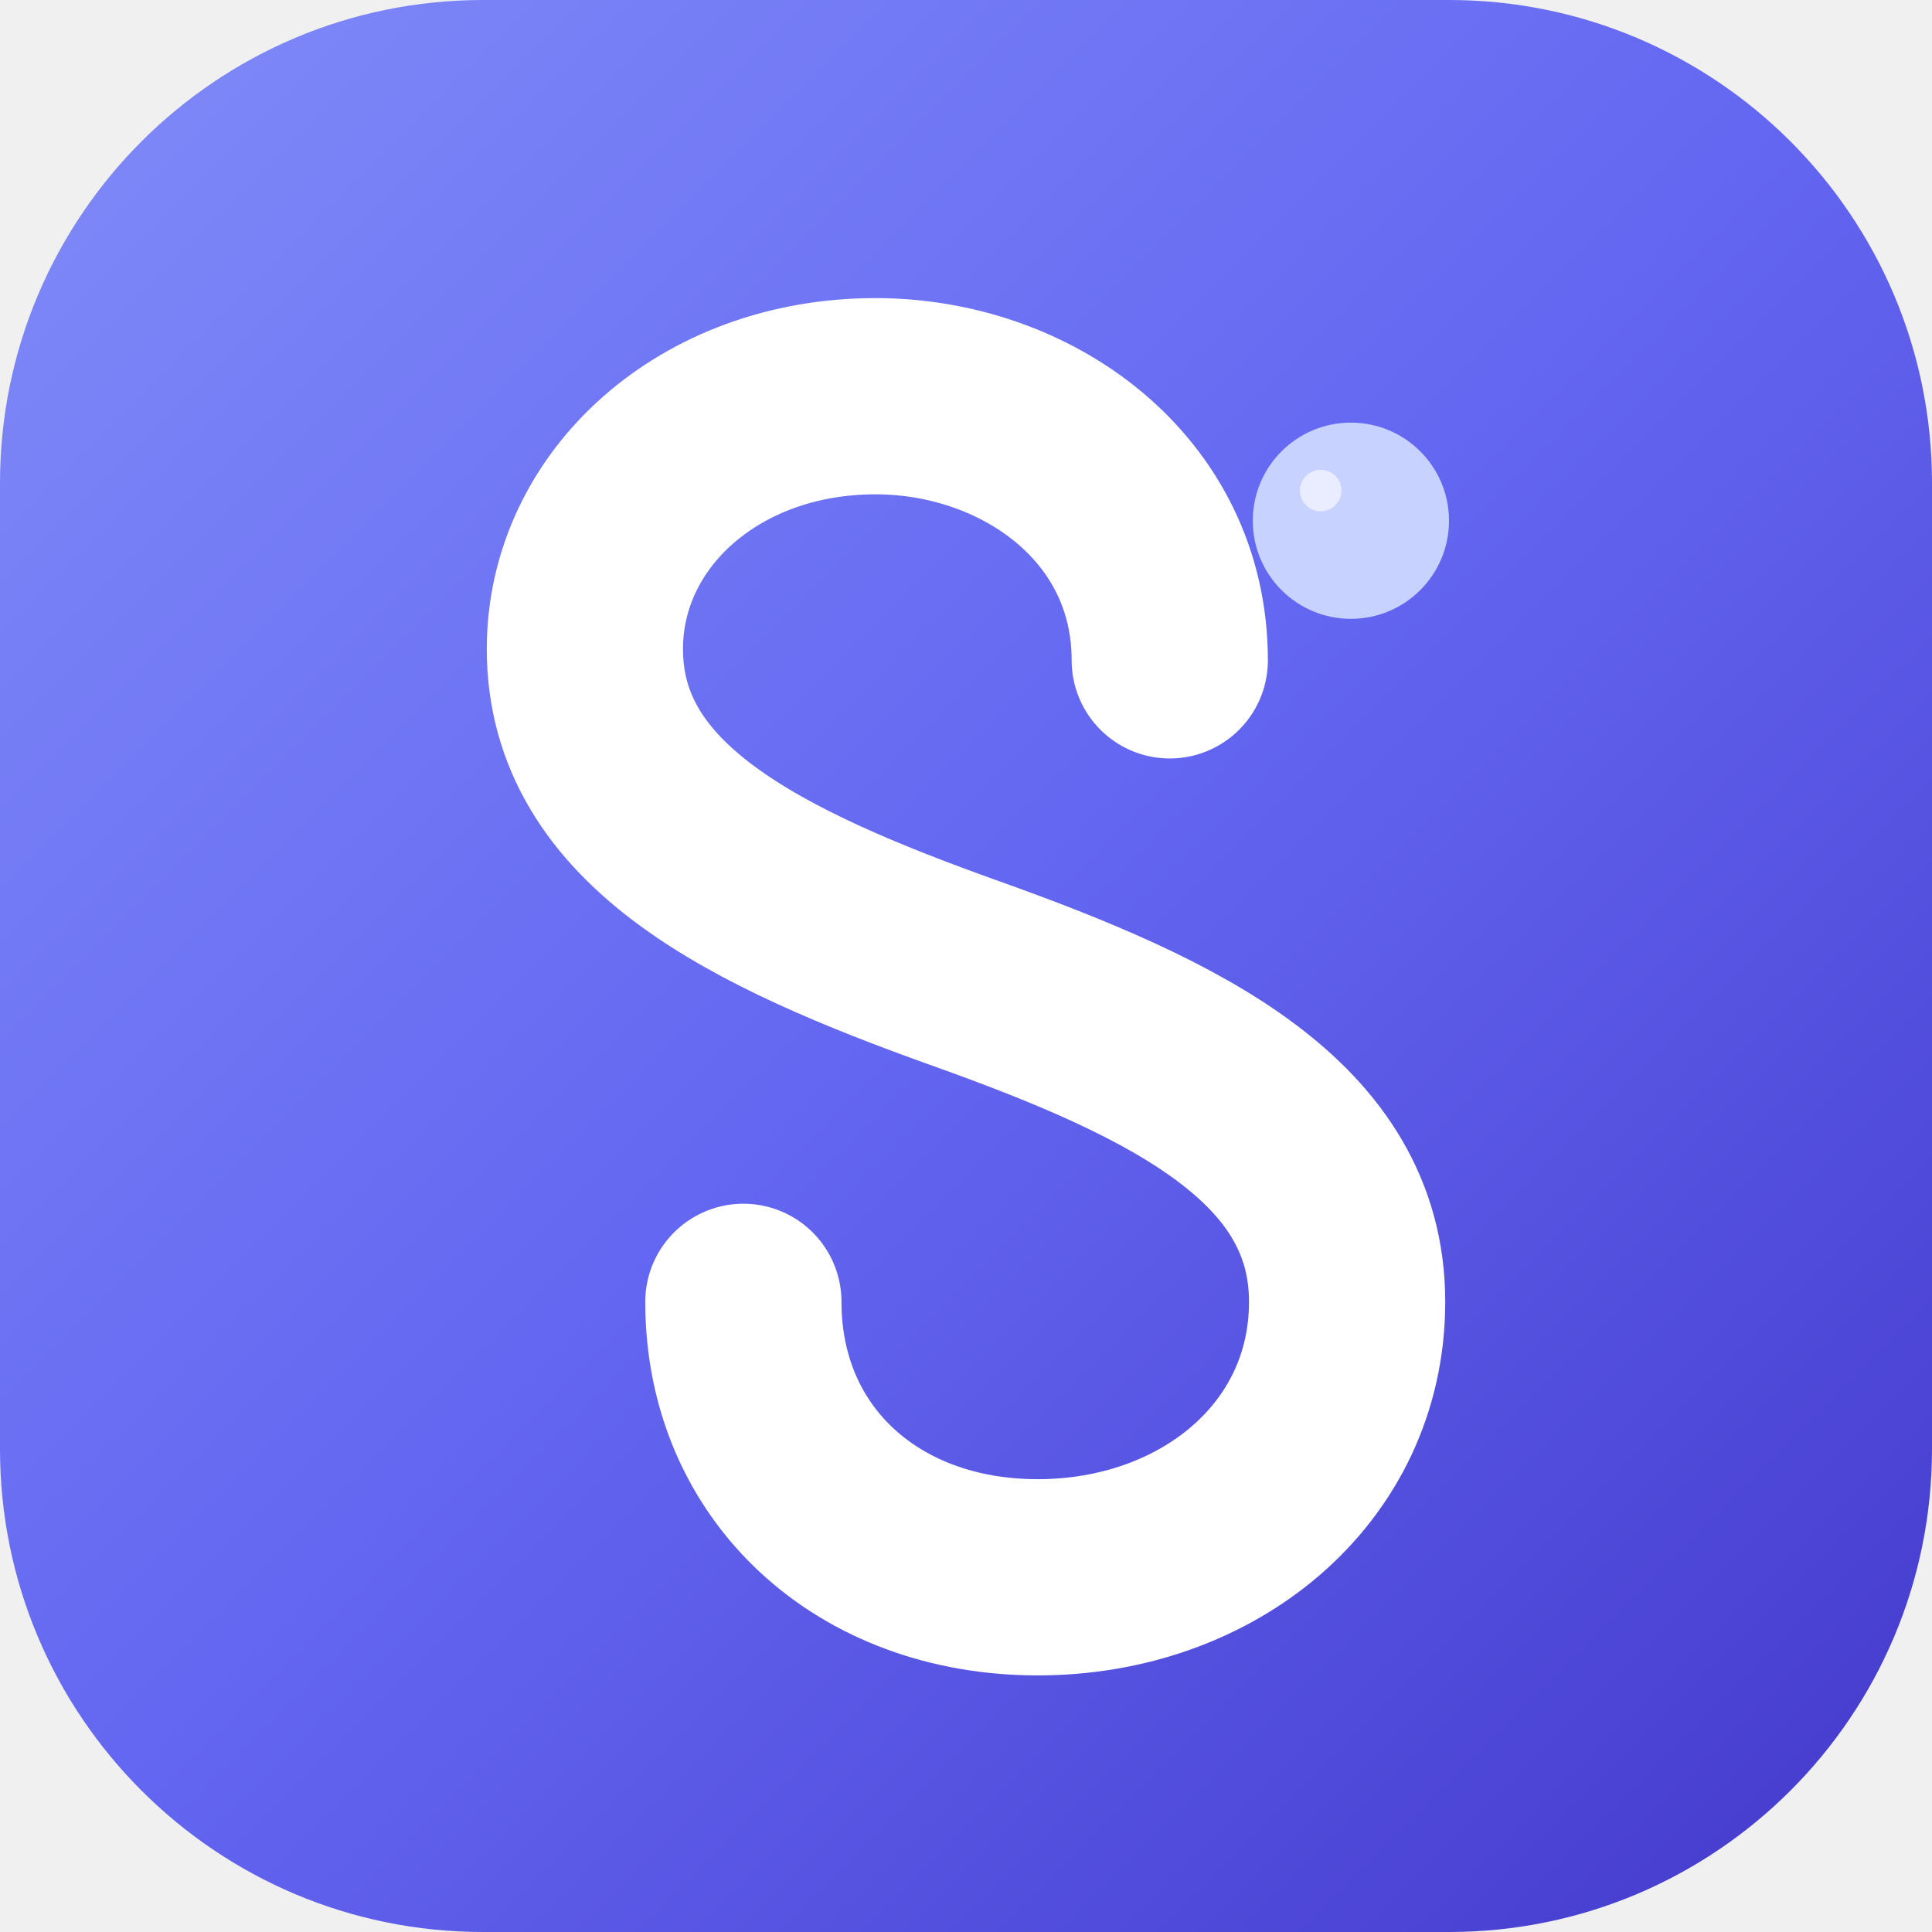
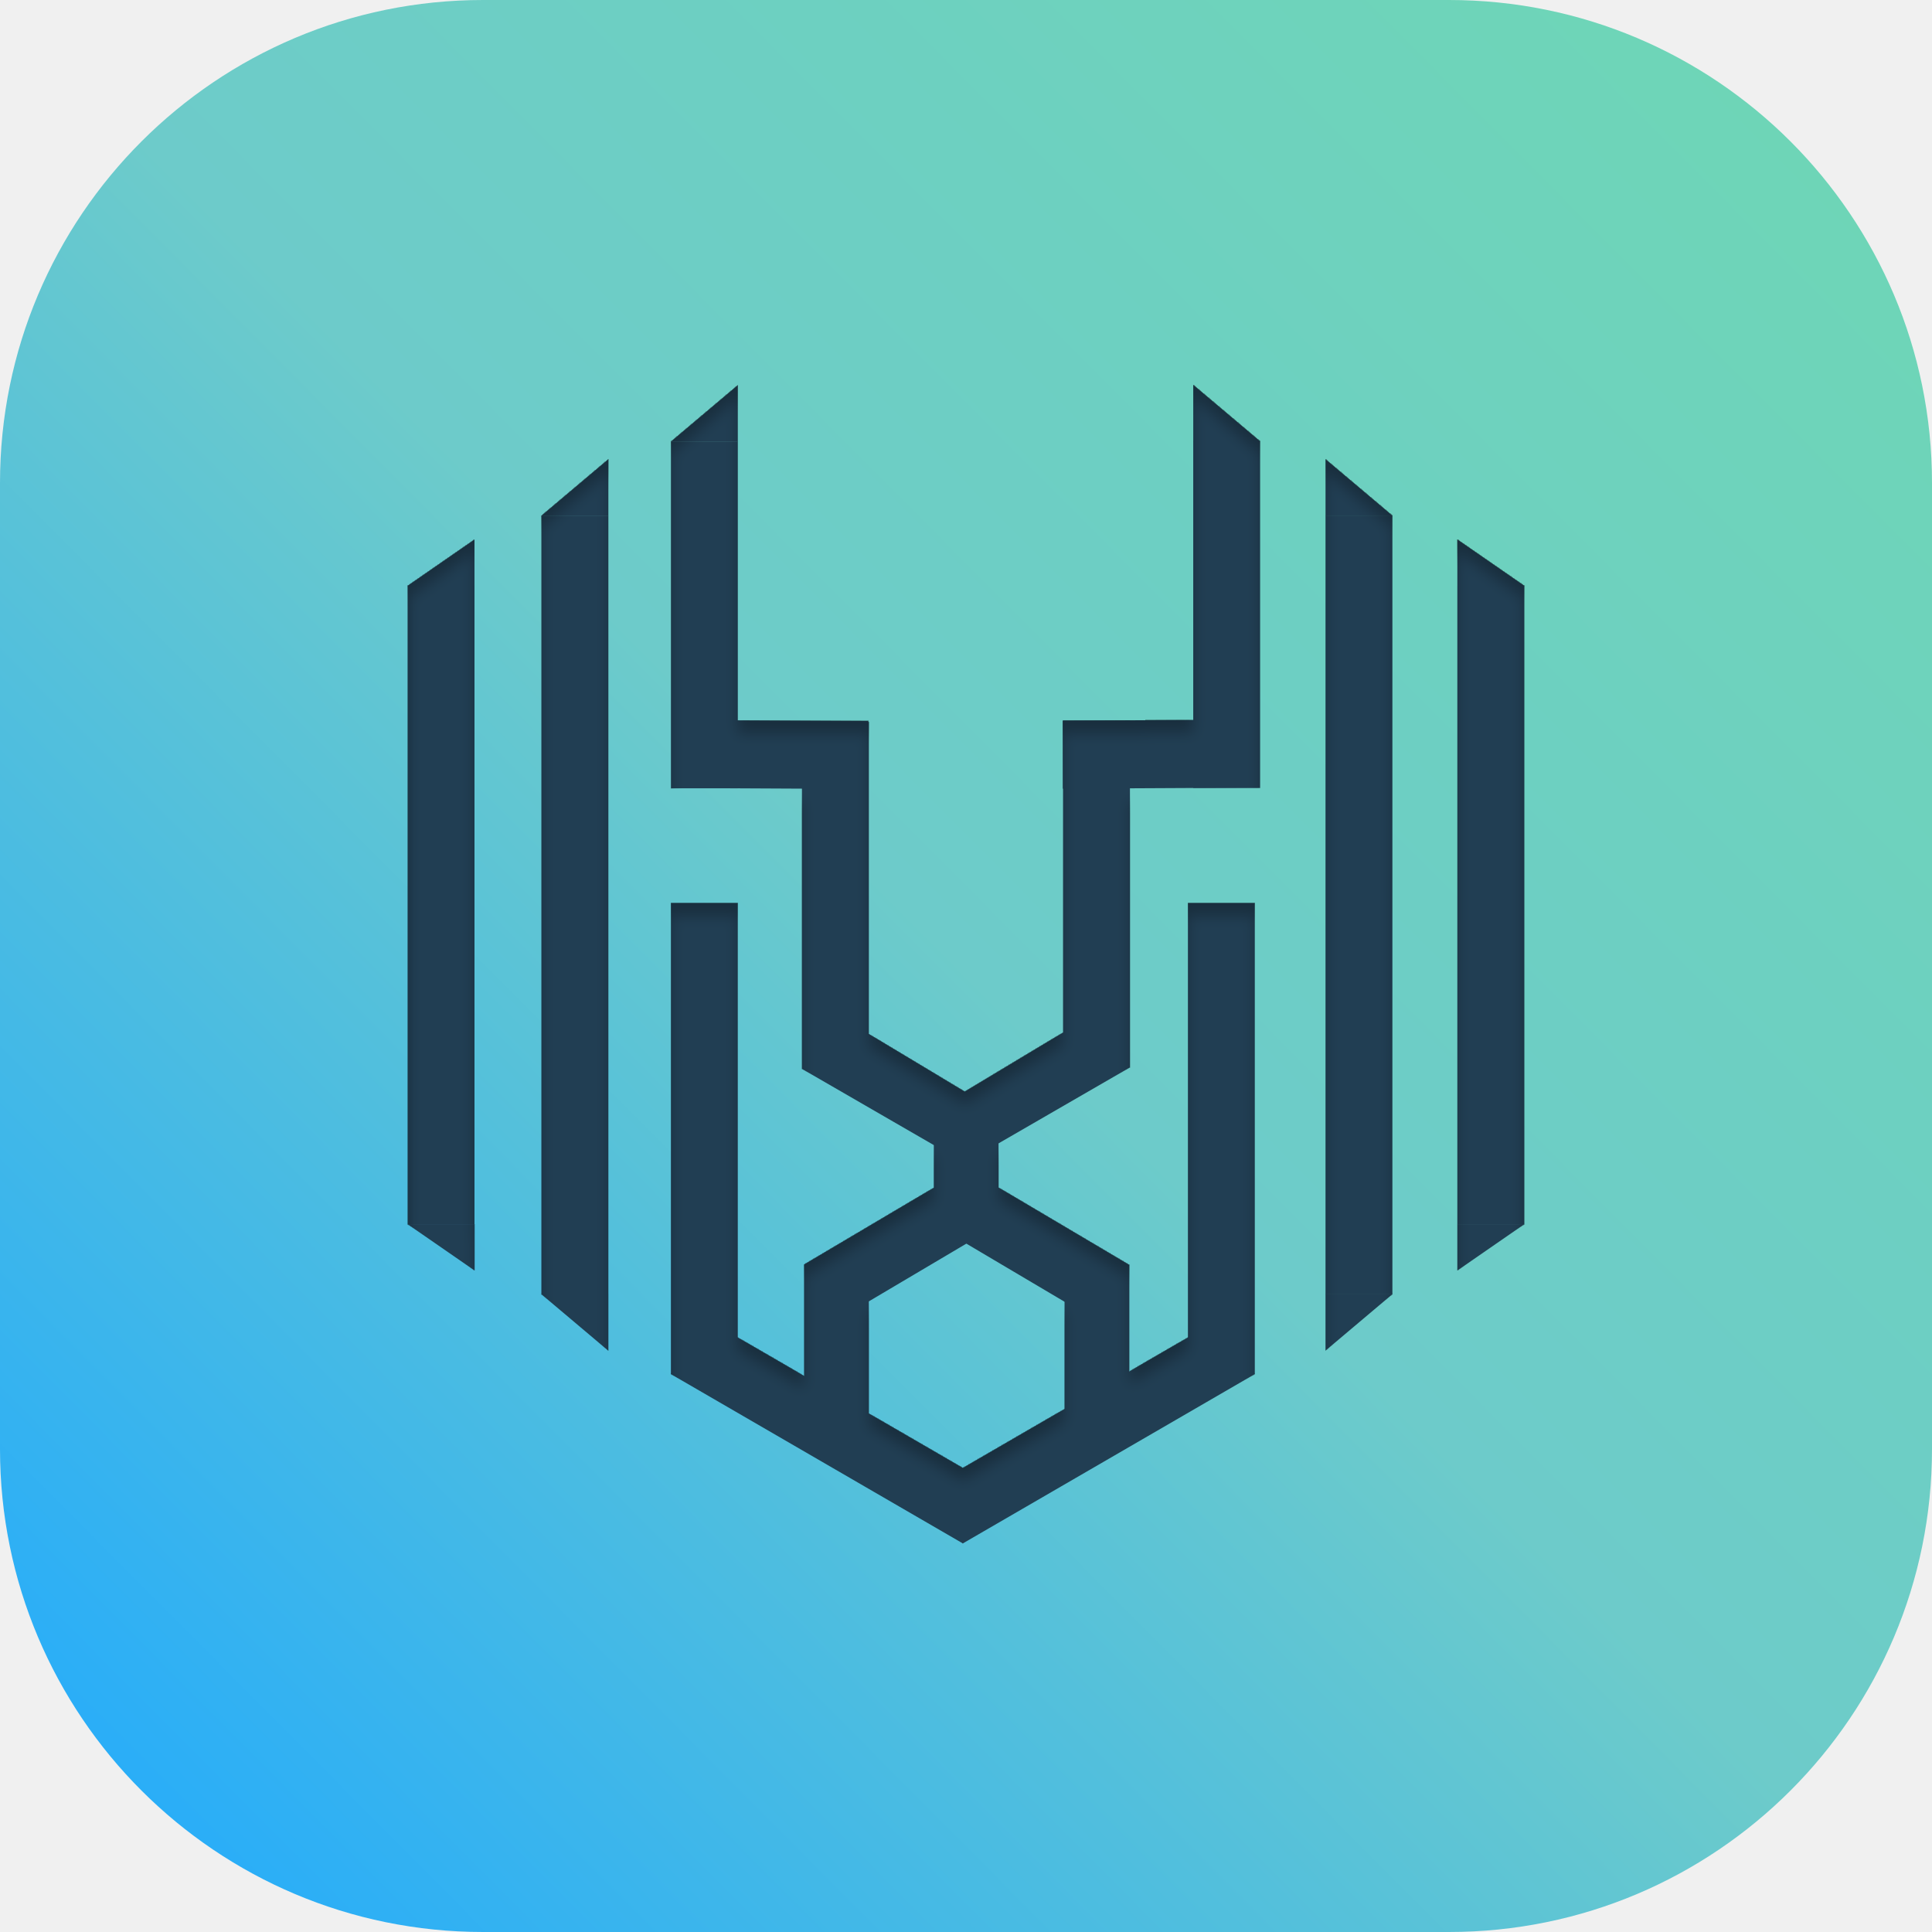
- <svg xmlns="http://www.w3.org/2000/svg" viewBox="0 0 512 512" fill="none">
+ <svg xmlns="http://www.w3.org/2000/svg" width="512" height="512" viewBox="0 0 512 512" fill="none">
+   <rect width="512" height="512" rx="128" fill="url(#paint0_linear_632_9)" />
+   <g filter="url(#filter0_i_632_9)">
+     <path d="M403.943 155.213H386.245L386.245 324.474H403.943L403.943 155.213Z" fill="url(#paint1_linear_632_9)" />
+     <path d="M403.98 324.411C386.238 336.683 386.238 336.683 386.238 336.683V324.411H403.98Z" fill="url(#paint2_linear_632_9)" />
+     <path d="M403.99 155.26C386.248 142.988 386.248 142.988 386.248 142.988V155.26H403.99Z" fill="url(#paint3_linear_632_9)" />
+     <path d="M108.045 155.213H125.743L125.743 324.474H108.045L108.045 155.213Z" fill="url(#paint4_linear_632_9)" />
+     <path d="M108.009 324.411C125.75 336.683 125.75 336.683 125.75 336.683V324.411H108.009Z" fill="url(#paint5_linear_632_9)" />
+     <path d="M108 155.26C125.741 142.988 125.741 142.988 125.741 142.988V155.26H108Z" fill="url(#paint6_linear_632_9)" />
+     <path d="M143.495 136.639H161.193L161.193 343.051H143.495L143.495 136.639Z" fill="url(#paint7_linear_632_9)" />
+     <path d="M143.459 342.974C161.2 357.94 161.2 357.94 161.2 357.94V342.974H143.459Z" fill="url(#paint8_linear_632_9)" />
+     <path d="M143.45 136.697C161.191 121.731 161.191 121.731 161.191 121.731V136.697H143.45Z" fill="url(#paint9_linear_632_9)" />
+     <path d="M368.987 136.617H351.289L351.289 343.029H368.987L368.987 136.617Z" fill="url(#paint10_linear_632_9)" />
+     <path d="M369.025 342.952C351.284 357.917 351.284 357.917 351.284 357.917V342.952H369.025Z" fill="url(#paint11_linear_632_9)" />
+     <path d="M369.033 136.674C351.292 121.708 351.292 121.708 351.292 121.708V136.674H369.033Z" fill="url(#paint12_linear_632_9)" />
+     <path d="M298.239 274.292L293.639 266.463L253.671 290.48L258.271 298.309L298.239 274.292Z" fill="url(#paint13_linear_632_9)" />
+     <path d="M299.386 282.91L295.488 275.062L257.646 296.936L261.543 304.784L299.386 282.91Z" fill="url(#paint14_linear_632_9)" />
+     <path d="M299.443 190.96H281.744V282.866H299.443V190.96Z" fill="url(#paint15_linear_632_9)" />
+     <path d="M299.263 335.194H282.119V377.118H299.263V335.194Z" fill="url(#paint16_linear_632_9)" />
+     <path d="M264.617 290.69H247.474V327.612H264.617V290.69Z" fill="url(#paint17_linear_632_9)" />
+     <path d="M263.14 313.822L254.407 328.574L290.484 349.93L299.217 335.178L263.14 313.822Z" fill="url(#paint18_linear_632_9)" />
+     <path d="M213.1 335.092H230.244V377.016H213.1V335.092Z" fill="url(#paint19_linear_632_9)" />
+     <path d="M249.223 313.719L257.956 328.472L221.879 349.828L213.146 335.076L249.223 313.719Z" fill="url(#paint20_linear_632_9)" />
+     <path d="M177.807 239.302H195.506L195.506 364.135H177.807L177.807 239.302Z" fill="url(#paint21_linear_632_9)" />
+     <path d="M314.821 239.302H332.52L332.52 364.135H314.821L314.821 239.302Z" fill="url(#paint22_linear_632_9)" />
+     <path d="M177.802 364.161L186.363 349.127L263.725 393.988L255.164 409.021L177.802 364.161Z" fill="url(#paint23_linear_632_9)" />
+     <path d="M332.521 364.161L323.96 349.127L246.599 393.988L255.16 409.021L332.521 364.161Z" fill="url(#paint24_linear_632_9)" />
+     <path d="M213.731 274.678L218.331 266.849L258.299 290.866L253.699 298.695L213.731 274.678Z" fill="url(#paint25_linear_632_9)" />
+     <path d="M212.584 283.295L216.481 275.447L254.324 297.321L250.427 305.169L212.584 283.295Z" fill="url(#paint26_linear_632_9)" />
+     <path d="M212.526 191.345H230.225L230.225 283.252H212.526L212.526 191.345Z" fill="url(#paint27_linear_632_9)" />
+     <path d="M177.818 116.997H195.517L195.517 208.904H177.818L177.818 116.997Z" fill="url(#paint28_linear_632_9)" />
+     <path d="M230.109 191.067L230.081 209.088L178.228 208.826L178.256 190.805L230.109 191.067Z" fill="url(#paint29_linear_632_9)" />
+     <path d="M177.773 117.055C195.515 102.089 195.515 102.089 195.515 102.089V117.055H177.773Z" fill="url(#paint30_linear_632_9)" />
+     <path d="M333.922 116.908H316.224V208.814H333.922V116.908Z" fill="url(#paint31_linear_632_9)" />
+     <path d="M281.632 190.978L281.66 208.999L333.513 208.737L333.485 190.716L281.632 190.978Z" fill="url(#paint32_linear_632_9)" />
+     <path d="M333.968 116.966C316.227 102 316.227 102 316.227 102V116.966H333.968Z" fill="url(#paint33_linear_632_9)" />
+   </g>
  <defs>
-     <linearGradient id="bg" x1="0" y1="0" x2="512" y2="512" gradientUnits="userSpaceOnUse">
-       <stop offset="0%" stop-color="#818CF8" />
-       <stop offset="50%" stop-color="#6366F1" />
-       <stop offset="100%" stop-color="#4338CA" />
+     <filter id="filter0_i_632_9" x="108" y="74.782" width="296.359" height="365.776" filterUnits="userSpaceOnUse" color-interpolation-filters="sRGB">
+       <feFlood flood-opacity="0" result="BackgroundImageFix" />
+       <feBlend mode="normal" in="SourceGraphic" in2="BackgroundImageFix" result="shape" />
+       <feColorMatrix in="SourceAlpha" type="matrix" values="0 0 0 0 0 0 0 0 0 0 0 0 0 0 0 0 0 0 127 0" result="hardAlpha" />
+       <feOffset dy="3.452" />
+       <feGaussianBlur stdDeviation="1.726" />
+       <feComposite in2="hardAlpha" operator="arithmetic" k2="-1" k3="1" />
+       <feColorMatrix type="matrix" values="0 0 0 0 0 0 0 0 0 0 0 0 0 0 0 0 0 0 0.25 0" />
+       <feBlend mode="normal" in2="shape" result="effect1_innerShadow_632_9" />
+     </filter>
+     <linearGradient id="paint0_linear_632_9" x1="512" y1="1.587" x2="3.85655e-05" y2="510.413" gradientUnits="userSpaceOnUse">
+       <stop stop-color="#6ED7B4" />
+       <stop offset="0.5" stop-color="#6DCBCA" />
+       <stop offset="1" stop-color="#1FA9FF" />
+     </linearGradient>
+     <linearGradient id="paint1_linear_632_9" x1="395.094" y1="155.213" x2="395.094" y2="324.474" gradientUnits="userSpaceOnUse">
+       <stop stop-color="#213E53" />
+     </linearGradient>
+     <linearGradient id="paint2_linear_632_9" x1="395.109" y1="324.411" x2="395.109" y2="336.683" gradientUnits="userSpaceOnUse">
+       <stop stop-color="#213E53" />
+     </linearGradient>
+     <linearGradient id="paint3_linear_632_9" x1="395.119" y1="142.988" x2="395.119" y2="155.26" gradientUnits="userSpaceOnUse">
+       <stop stop-color="#213E53" />
+     </linearGradient>
+     <linearGradient id="paint4_linear_632_9" x1="116.894" y1="155.213" x2="116.894" y2="324.474" gradientUnits="userSpaceOnUse">
+       <stop stop-color="#213E53" />
+     </linearGradient>
+     <linearGradient id="paint5_linear_632_9" x1="116.879" y1="324.411" x2="116.879" y2="336.683" gradientUnits="userSpaceOnUse">
+       <stop stop-color="#213E53" />
+     </linearGradient>
+     <linearGradient id="paint6_linear_632_9" x1="116.87" y1="142.988" x2="116.87" y2="155.26" gradientUnits="userSpaceOnUse">
+       <stop stop-color="#213E53" />
+     </linearGradient>
+     <linearGradient id="paint7_linear_632_9" x1="152.344" y1="136.639" x2="152.344" y2="343.051" gradientUnits="userSpaceOnUse">
+       <stop stop-color="#213E53" />
+     </linearGradient>
+     <linearGradient id="paint8_linear_632_9" x1="152.329" y1="342.974" x2="152.329" y2="357.94" gradientUnits="userSpaceOnUse">
+       <stop stop-color="#213E53" />
+     </linearGradient>
+     <linearGradient id="paint9_linear_632_9" x1="152.321" y1="121.731" x2="152.321" y2="136.697" gradientUnits="userSpaceOnUse">
+       <stop stop-color="#213E53" />
+     </linearGradient>
+     <linearGradient id="paint10_linear_632_9" x1="360.138" y1="136.617" x2="360.138" y2="343.029" gradientUnits="userSpaceOnUse">
+       <stop stop-color="#213E53" />
+     </linearGradient>
+     <linearGradient id="paint11_linear_632_9" x1="360.155" y1="342.952" x2="360.155" y2="357.917" gradientUnits="userSpaceOnUse">
+       <stop stop-color="#213E53" />
+     </linearGradient>
+     <linearGradient id="paint12_linear_632_9" x1="360.162" y1="121.708" x2="360.162" y2="136.674" gradientUnits="userSpaceOnUse">
+       <stop stop-color="#213E53" />
+     </linearGradient>
+     <linearGradient id="paint13_linear_632_9" x1="295.939" y1="270.378" x2="255.738" y2="293.999" gradientUnits="userSpaceOnUse">
+       <stop stop-color="#213E53" />
+     </linearGradient>
+     <linearGradient id="paint14_linear_632_9" x1="297.437" y1="278.986" x2="258.367" y2="298.388" gradientUnits="userSpaceOnUse">
+       <stop stop-color="#213E53" />
+     </linearGradient>
+     <linearGradient id="paint15_linear_632_9" x1="290.593" y1="190.96" x2="290.593" y2="282.866" gradientUnits="userSpaceOnUse">
+       <stop stop-color="#213E53" />
+     </linearGradient>
+     <linearGradient id="paint16_linear_632_9" x1="290.691" y1="335.194" x2="290.691" y2="377.118" gradientUnits="userSpaceOnUse">
+       <stop stop-color="#213E53" />
+     </linearGradient>
+     <linearGradient id="paint17_linear_632_9" x1="256.046" y1="290.69" x2="256.046" y2="327.612" gradientUnits="userSpaceOnUse">
+       <stop stop-color="#213E53" />
+     </linearGradient>
+     <linearGradient id="paint18_linear_632_9" x1="258.774" y1="321.198" x2="294.851" y2="342.554" gradientUnits="userSpaceOnUse">
+       <stop stop-color="#213E53" />
+     </linearGradient>
+     <linearGradient id="paint19_linear_632_9" x1="221.672" y1="335.092" x2="221.672" y2="377.016" gradientUnits="userSpaceOnUse">
+       <stop stop-color="#213E53" />
+     </linearGradient>
+     <linearGradient id="paint20_linear_632_9" x1="253.59" y1="321.096" x2="217.513" y2="342.452" gradientUnits="userSpaceOnUse">
+       <stop stop-color="#213E53" />
+     </linearGradient>
+     <linearGradient id="paint21_linear_632_9" x1="186.657" y1="239.302" x2="186.657" y2="364.135" gradientUnits="userSpaceOnUse">
+       <stop stop-color="#213E53" />
+     </linearGradient>
+     <linearGradient id="paint22_linear_632_9" x1="323.67" y1="239.302" x2="323.67" y2="364.135" gradientUnits="userSpaceOnUse">
+       <stop stop-color="#213E53" />
+     </linearGradient>
+     <linearGradient id="paint23_linear_632_9" x1="182.083" y1="356.644" x2="259.791" y2="400.896" gradientUnits="userSpaceOnUse">
+       <stop stop-color="#213E53" />
+     </linearGradient>
+     <linearGradient id="paint24_linear_632_9" x1="328.24" y1="356.644" x2="250.533" y2="400.896" gradientUnits="userSpaceOnUse">
+       <stop stop-color="#213E53" />
+     </linearGradient>
+     <linearGradient id="paint25_linear_632_9" x1="216.031" y1="270.764" x2="256.232" y2="294.384" gradientUnits="userSpaceOnUse">
+       <stop stop-color="#213E53" />
+     </linearGradient>
+     <linearGradient id="paint26_linear_632_9" x1="214.533" y1="279.371" x2="253.603" y2="298.773" gradientUnits="userSpaceOnUse">
+       <stop stop-color="#213E53" />
+     </linearGradient>
+     <linearGradient id="paint27_linear_632_9" x1="221.375" y1="191.345" x2="221.375" y2="283.252" gradientUnits="userSpaceOnUse">
+       <stop stop-color="#213E53" />
+     </linearGradient>
+     <linearGradient id="paint28_linear_632_9" x1="186.667" y1="116.997" x2="186.667" y2="208.904" gradientUnits="userSpaceOnUse">
+       <stop stop-color="#213E53" />
+     </linearGradient>
+     <linearGradient id="paint29_linear_632_9" x1="230.095" y1="200.077" x2="178.242" y2="199.997" gradientUnits="userSpaceOnUse">
+       <stop stop-color="#213E53" />
+     </linearGradient>
+     <linearGradient id="paint30_linear_632_9" x1="186.644" y1="102.089" x2="186.644" y2="117.055" gradientUnits="userSpaceOnUse">
+       <stop stop-color="#213E53" />
+     </linearGradient>
+     <linearGradient id="paint31_linear_632_9" x1="325.073" y1="116.908" x2="325.073" y2="208.814" gradientUnits="userSpaceOnUse">
+       <stop stop-color="#213E53" />
+     </linearGradient>
+     <linearGradient id="paint32_linear_632_9" x1="281.646" y1="199.988" x2="333.499" y2="199.908" gradientUnits="userSpaceOnUse">
+       <stop stop-color="#213E53" />
+     </linearGradient>
+     <linearGradient id="paint33_linear_632_9" x1="325.097" y1="102" x2="325.097" y2="116.966" gradientUnits="userSpaceOnUse">
+       <stop stop-color="#213E53" />
    </linearGradient>
  </defs>
-   <rect width="512" height="512" rx="128" fill="url(#bg)" />
-   <path d="M310 175 C310 132 272 105 232 105 C188 105 155 135 155 172 C155 216 200 238 256 258 C312 278 357 300 357 345 C357 388 320 418 275 418 C230 418 197 388 197 345" stroke="white" stroke-width="52" fill="none" stroke-linecap="round" />
-   <circle cx="358" cy="138" r="26" fill="#C7D2FE" />
-   <circle cx="350" cy="130" r="5.5" fill="white" opacity="0.6" />
</svg>
